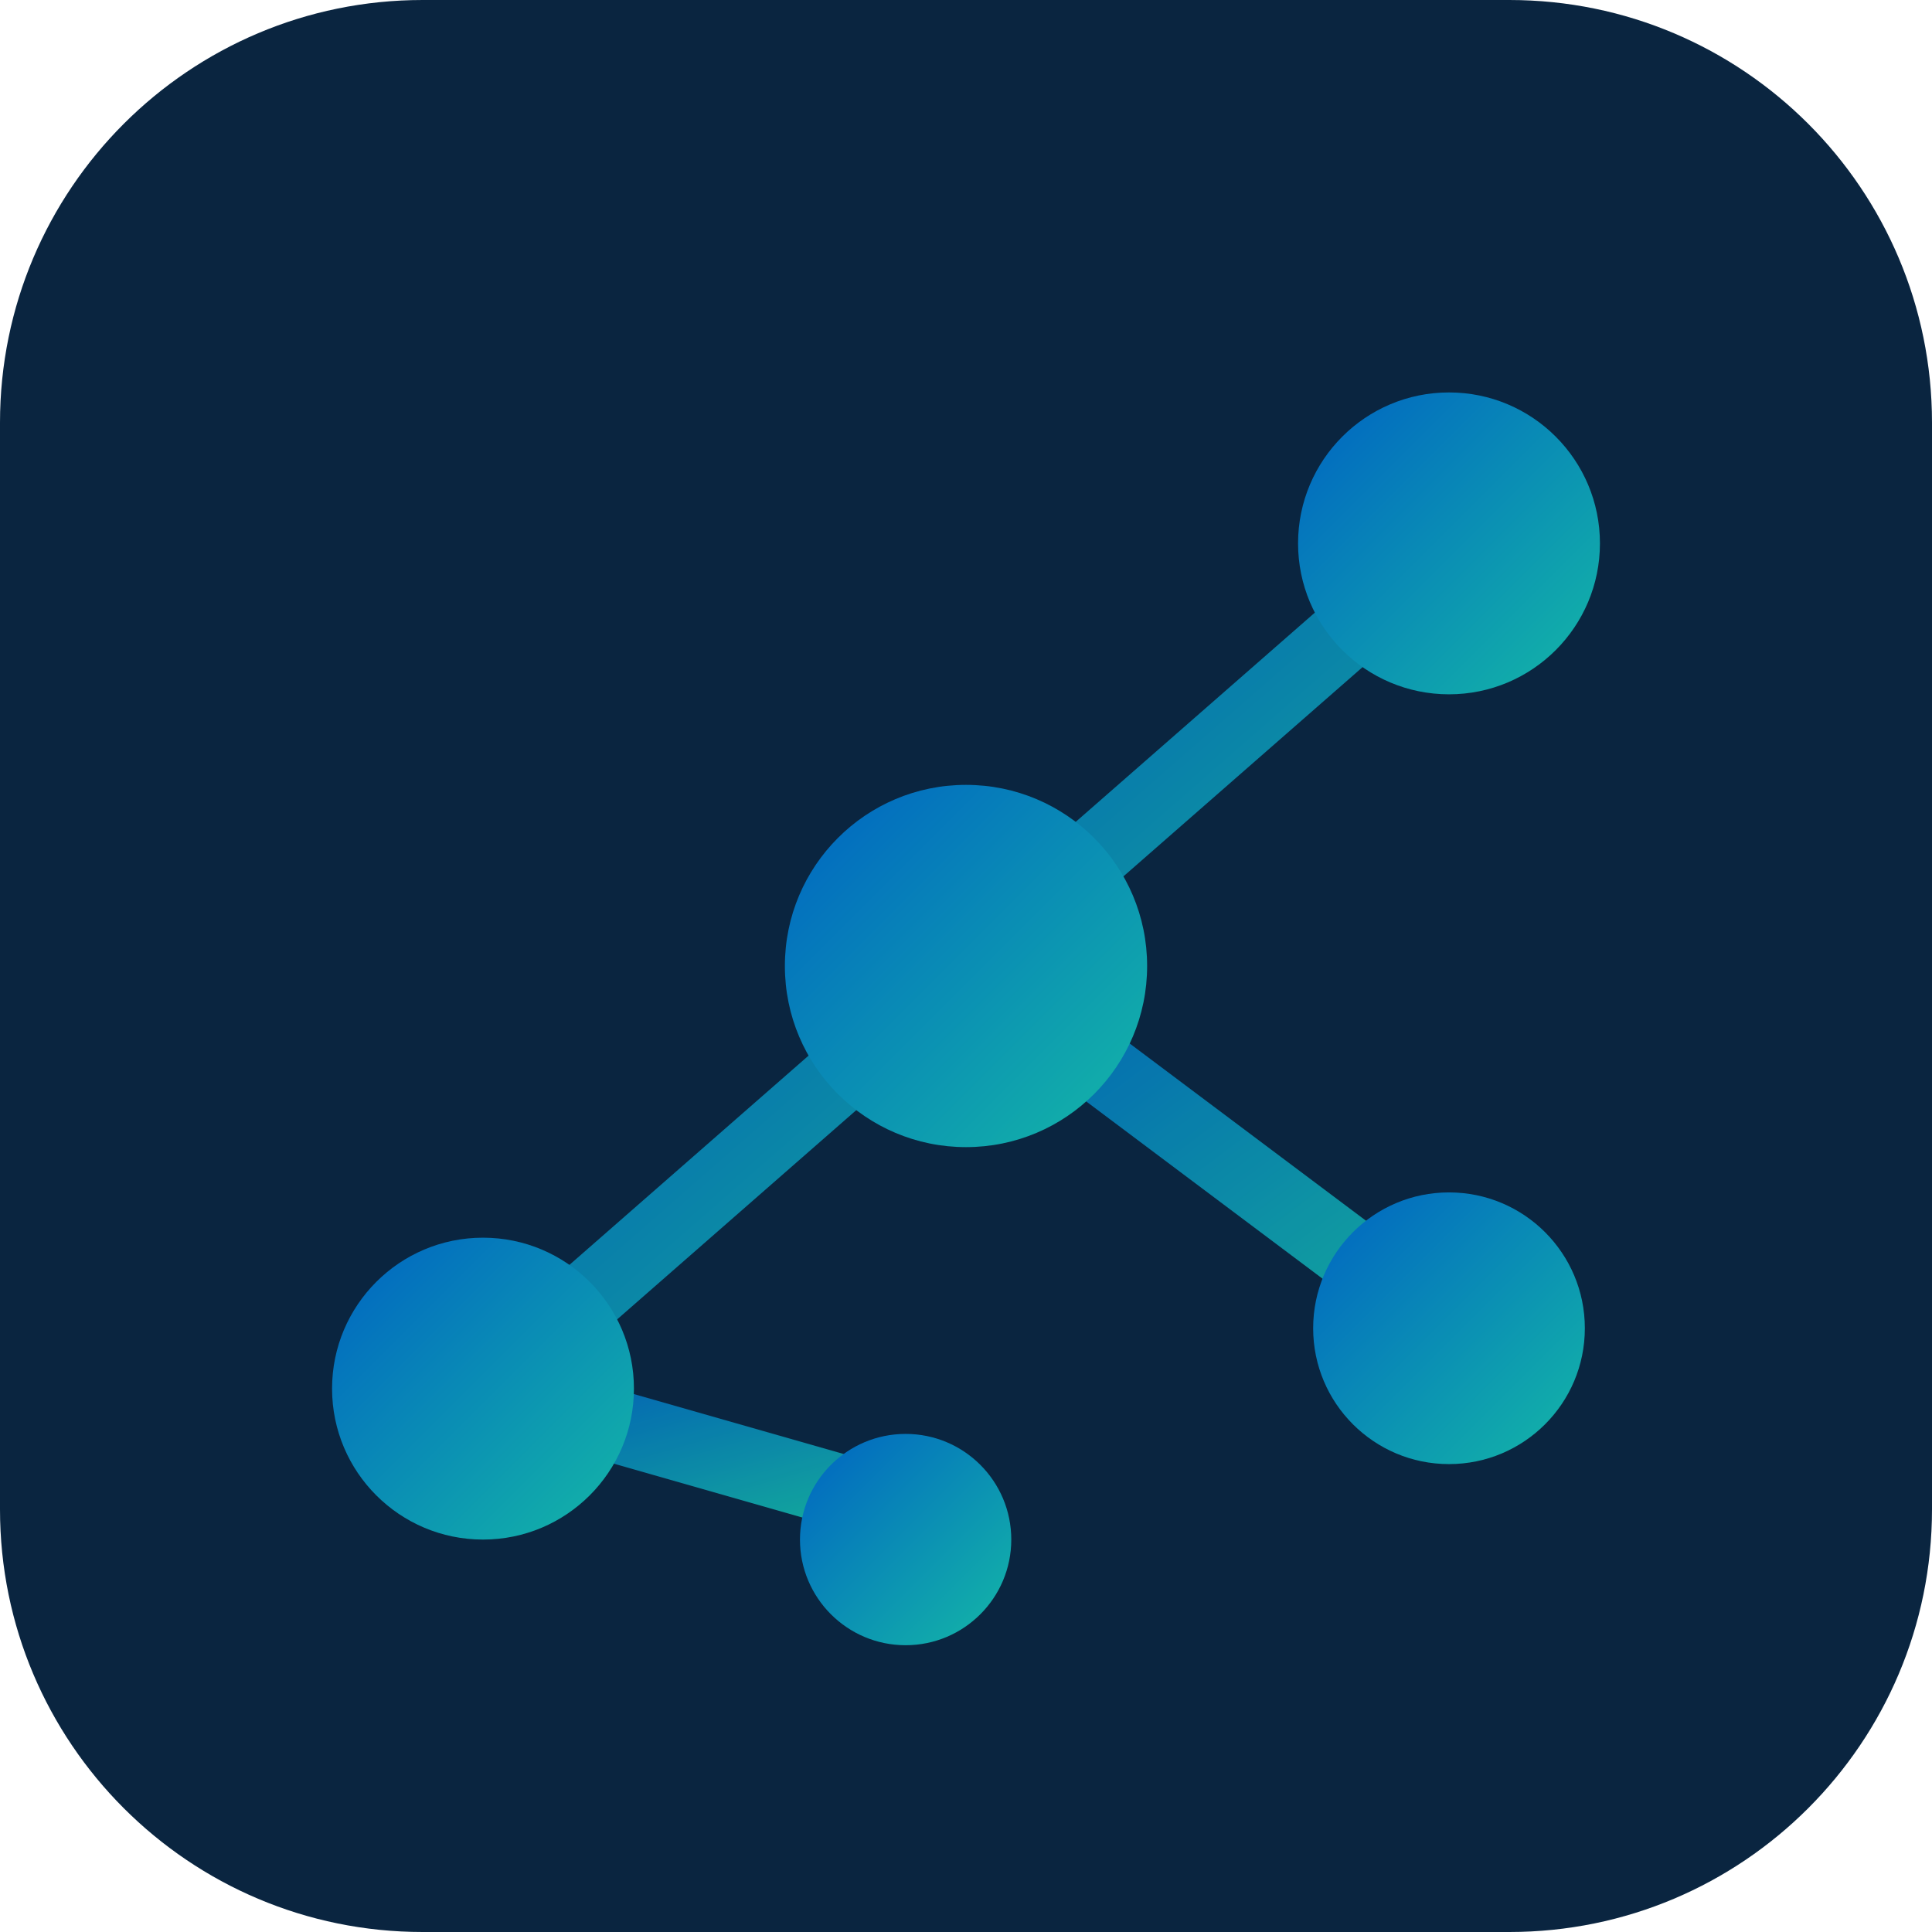
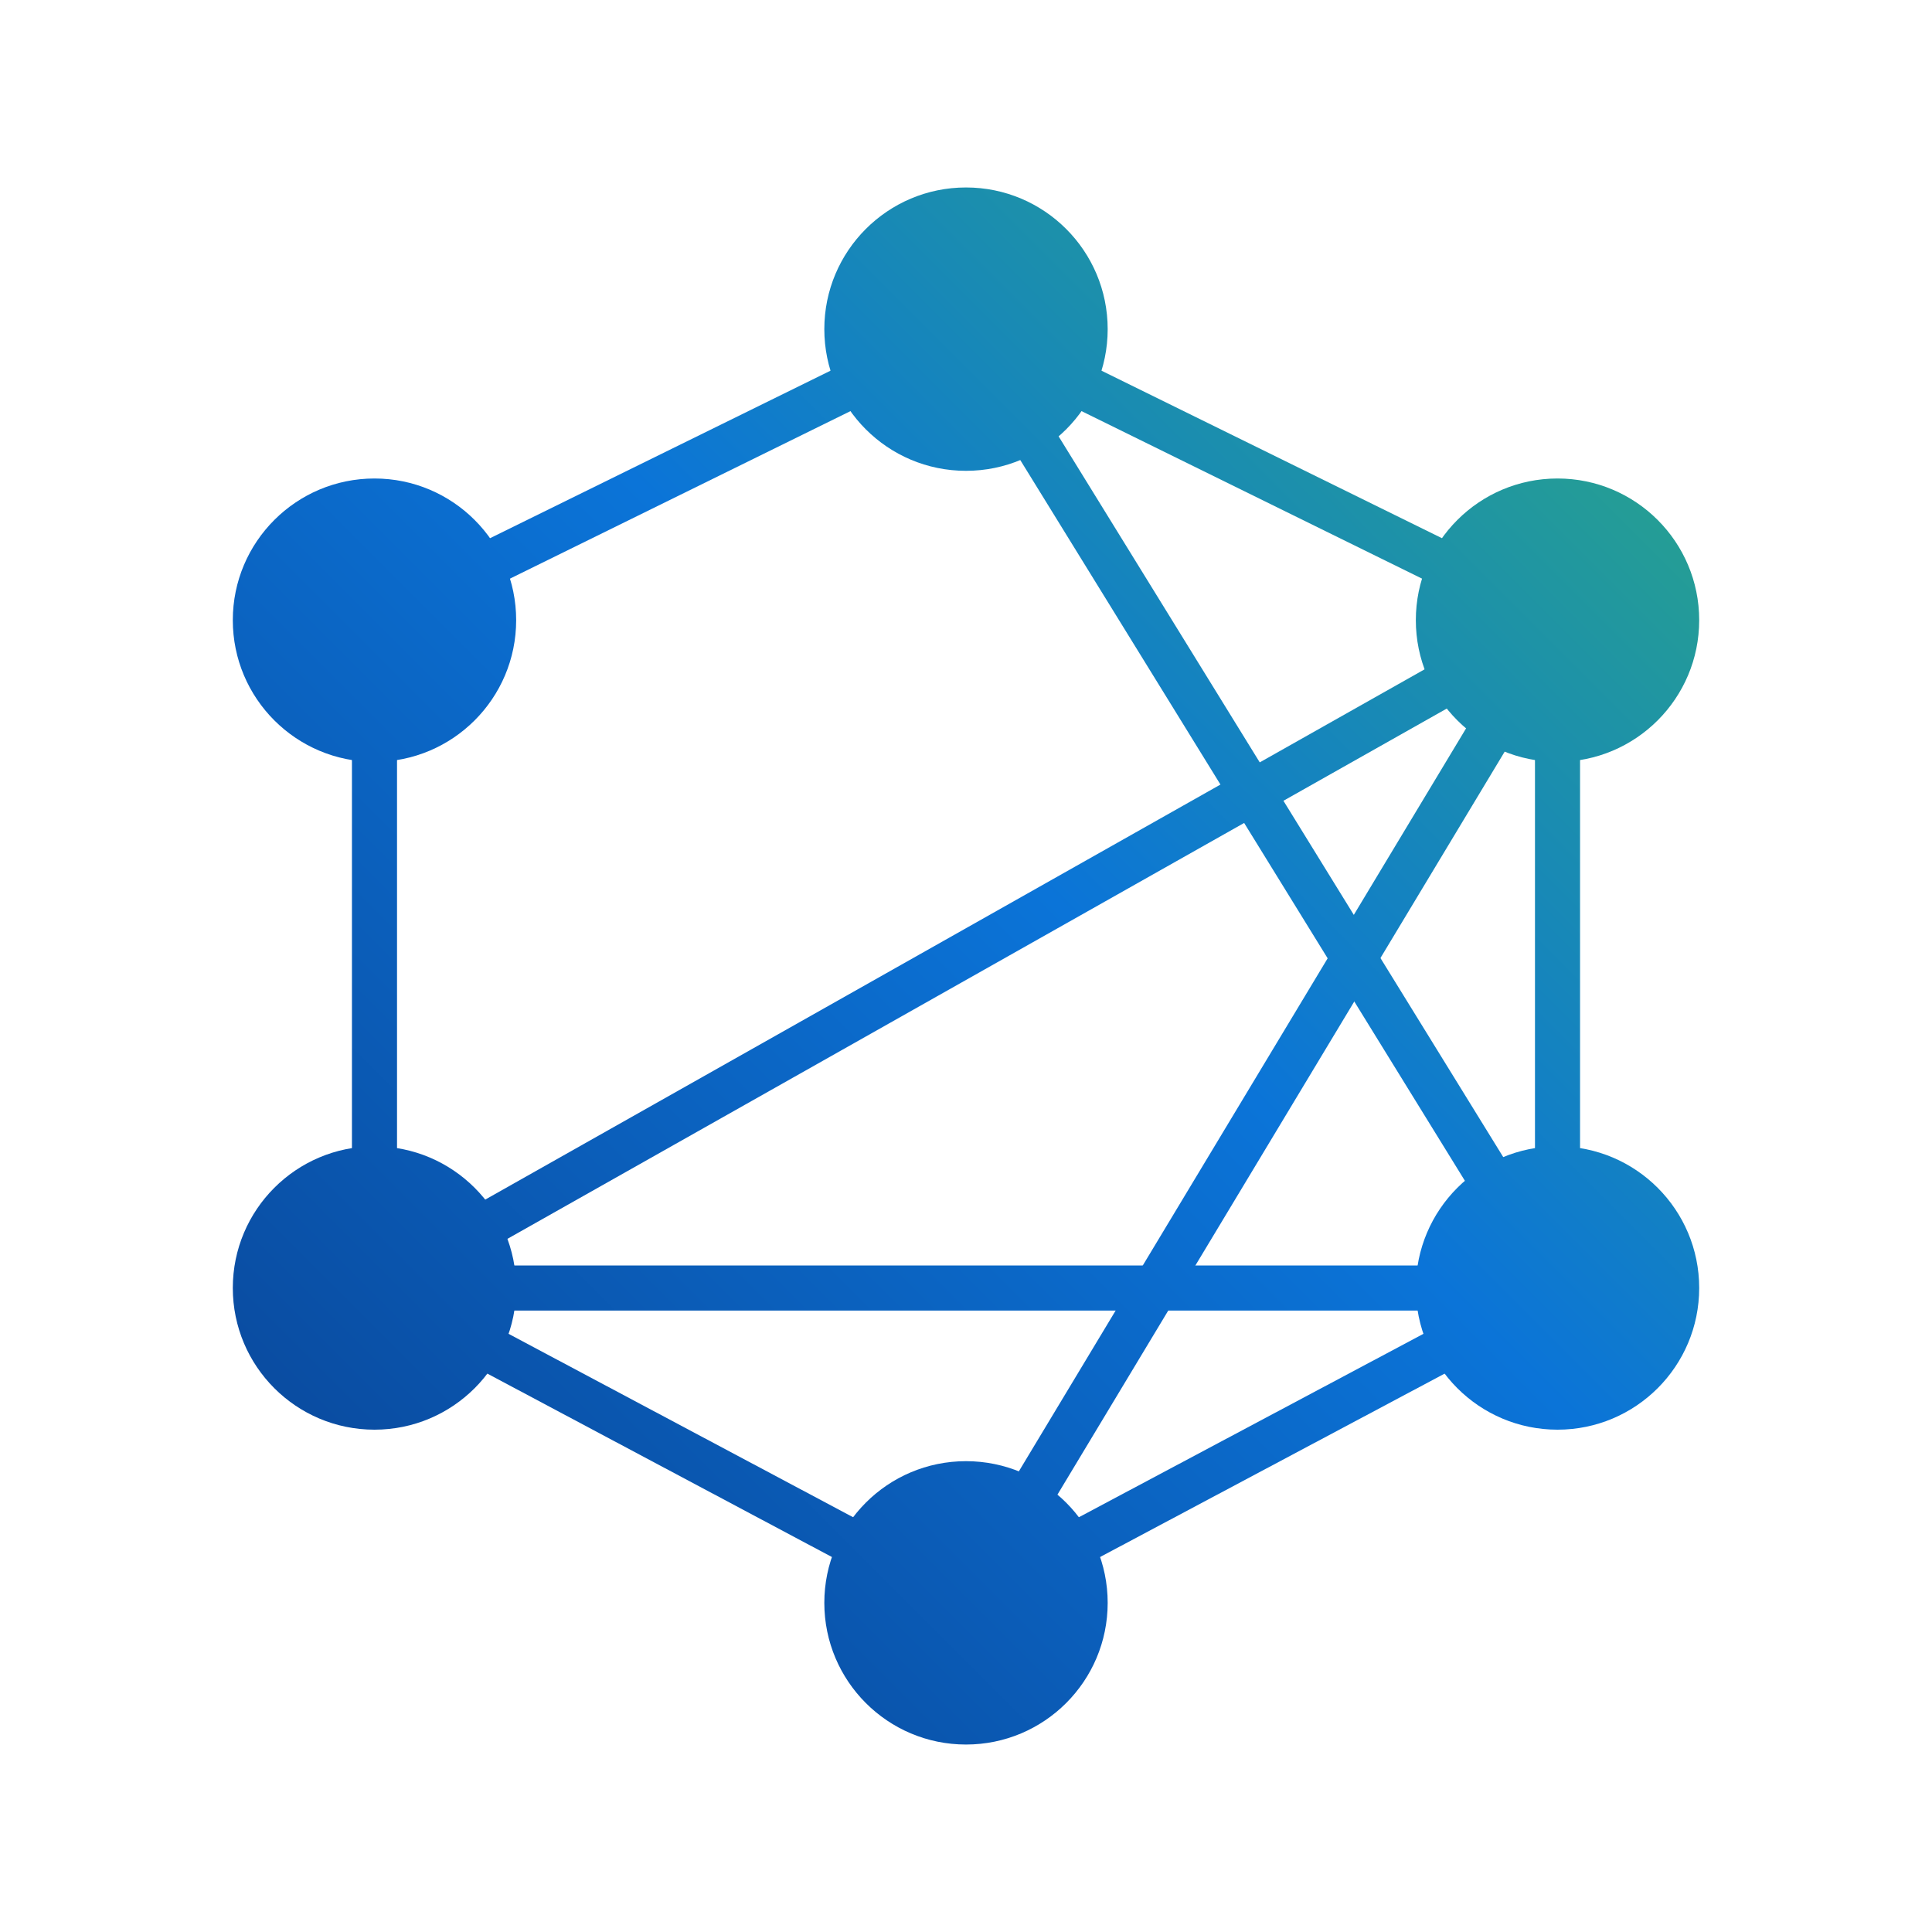
- <svg xmlns="http://www.w3.org/2000/svg" viewBox="0 0 64 64">
-   <defs>
-     <linearGradient id="g" x1="0" y1="0" x2="1" y2="1">
-       <stop offset="0" stop-color="#0063C3" />
-       <stop offset="1" stop-color="#14B8A6" />
+ <svg xmlns="http://www.w3.org/2000/svg" data-dc-tpl="35" viewBox="-150 -150 300 300" style="width: 100%; height: 100%; display: block;">
+   <defs data-dc-tpl="36">
+     <linearGradient data-dc-tpl="37" id="g-sl" gradientUnits="userSpaceOnUse" x1="-120" y1="120" x2="120" y2="-120">
+       <stop data-dc-tpl="38" offset="0" stop-color="#0a3f8f" />
+       <stop data-dc-tpl="39" offset="0.55" stop-color="#0b74d8" />
+       <stop data-dc-tpl="40" offset="1" stop-color="#2fae7a" />
    </linearGradient>
  </defs>
-   <rect width="64" height="64" rx="14" fill="#0A2540" />
-   <g stroke="url(#g)" stroke-width="2.4" fill="none" opacity="0.9">
-     <line x1="16" y1="46" x2="32" y2="32" />
-     <line x1="32" y1="32" x2="48" y2="18" />
-     <line x1="32" y1="32" x2="48" y2="44" />
-     <line x1="16" y1="46" x2="30" y2="50" />
-   </g>
-   <g fill="url(#g)">
-     <circle cx="16" cy="46" r="5" />
-     <circle cx="32" cy="32" r="6" />
-     <circle cx="48" cy="18" r="5" />
-     <circle cx="48" cy="44" r="4.5" />
-     <circle cx="30" cy="51" r="3.5" />
-   </g>
+   <line data-dc-tpl="42" x1="0" y1="-98.89" x2="-91.85" y2="-53.7" stroke="url(#g-sl)" stroke-width="7" stroke-linecap="round" opacity="1" />
+   <line data-dc-tpl="42" x1="0" y1="-98.89" x2="91.85" y2="-53.7" stroke="url(#g-sl)" stroke-width="7" stroke-linecap="round" opacity="1" />
+   <line data-dc-tpl="42" x1="0" y1="-98.89" x2="91.85" y2="50" stroke="url(#g-sl)" stroke-width="7" stroke-linecap="round" opacity="1" />
+   <line data-dc-tpl="42" x1="-91.85" y1="-53.7" x2="-91.85" y2="50" stroke="url(#g-sl)" stroke-width="7" stroke-linecap="round" opacity="1" />
+   <line data-dc-tpl="42" x1="91.85" y1="-53.7" x2="91.85" y2="50" stroke="url(#g-sl)" stroke-width="7" stroke-linecap="round" opacity="1" />
+   <line data-dc-tpl="42" x1="91.85" y1="-53.7" x2="-91.85" y2="50" stroke="url(#g-sl)" stroke-width="7" stroke-linecap="round" opacity="1" />
+   <line data-dc-tpl="42" x1="91.85" y1="-53.7" x2="0" y2="98.89" stroke="url(#g-sl)" stroke-width="7" stroke-linecap="round" opacity="1" />
+   <line data-dc-tpl="42" x1="-91.85" y1="50" x2="91.85" y2="50" stroke="url(#g-sl)" stroke-width="7" stroke-linecap="round" opacity="1" />
+   <line data-dc-tpl="42" x1="-91.85" y1="50" x2="0" y2="98.89" stroke="url(#g-sl)" stroke-width="7" stroke-linecap="round" opacity="1" />
+   <line data-dc-tpl="42" x1="0" y1="98.89" x2="91.85" y2="50" stroke="url(#g-sl)" stroke-width="7" stroke-linecap="round" opacity="1" />
+   <circle data-dc-tpl="44" cx="0" cy="-98.89" r="22" fill="url(#g-sl)" />
+   <circle data-dc-tpl="44" cx="-91.85" cy="-53.7" r="22" fill="url(#g-sl)" />
+   <circle data-dc-tpl="44" cx="91.85" cy="-53.7" r="22" fill="url(#g-sl)" />
+   <circle data-dc-tpl="44" cx="-91.85" cy="50" r="22" fill="url(#g-sl)" />
+   <circle data-dc-tpl="44" cx="91.85" cy="50" r="22" fill="url(#g-sl)" />
+   <circle data-dc-tpl="44" cx="0" cy="98.89" r="22" fill="url(#g-sl)" />
</svg>
